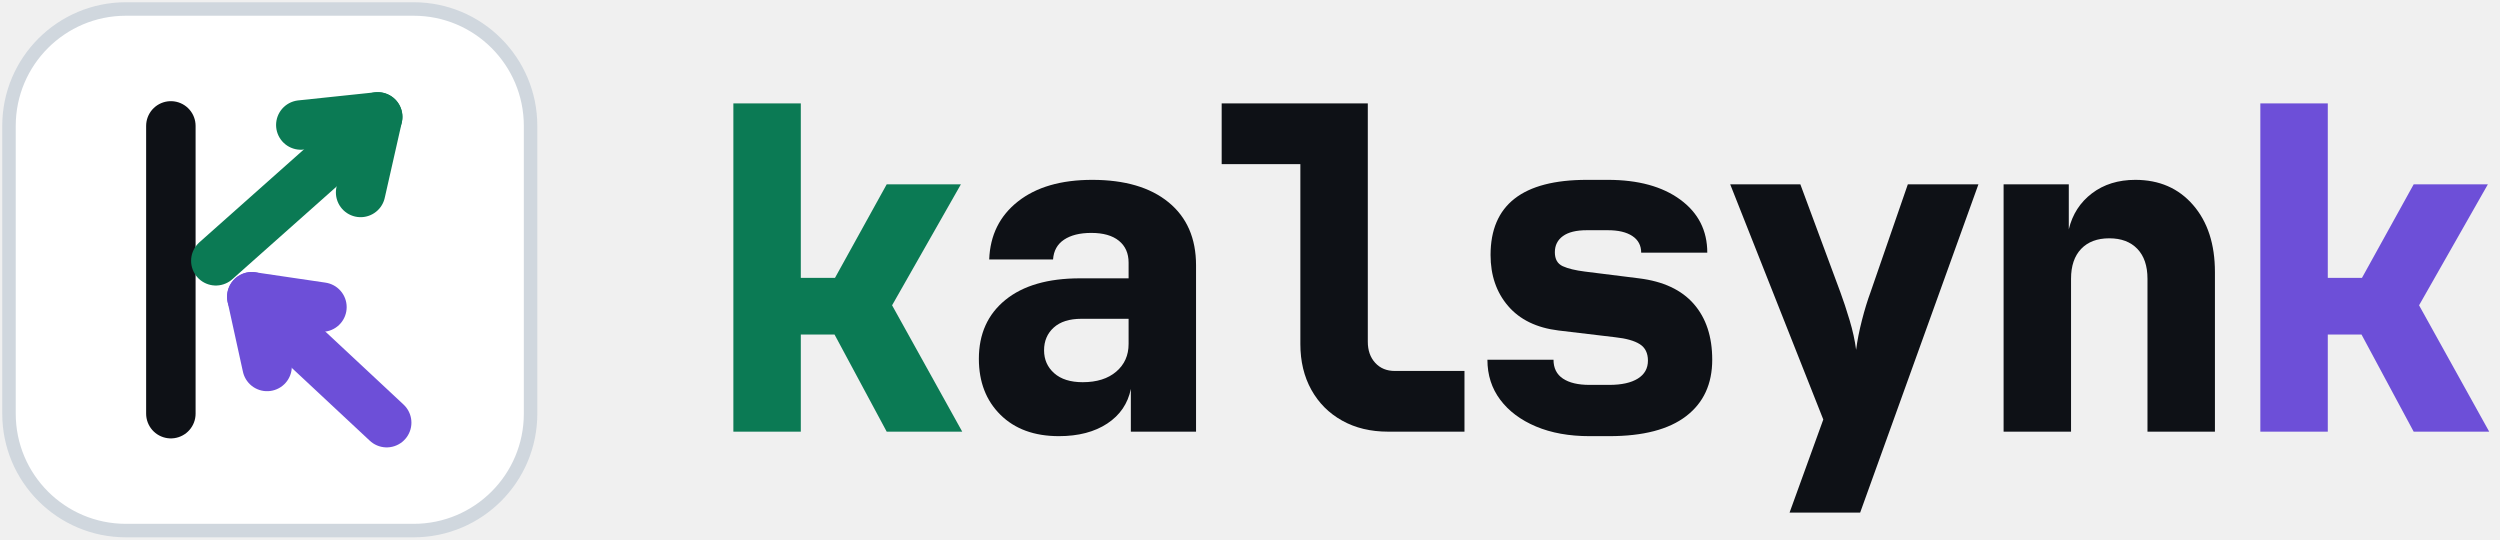
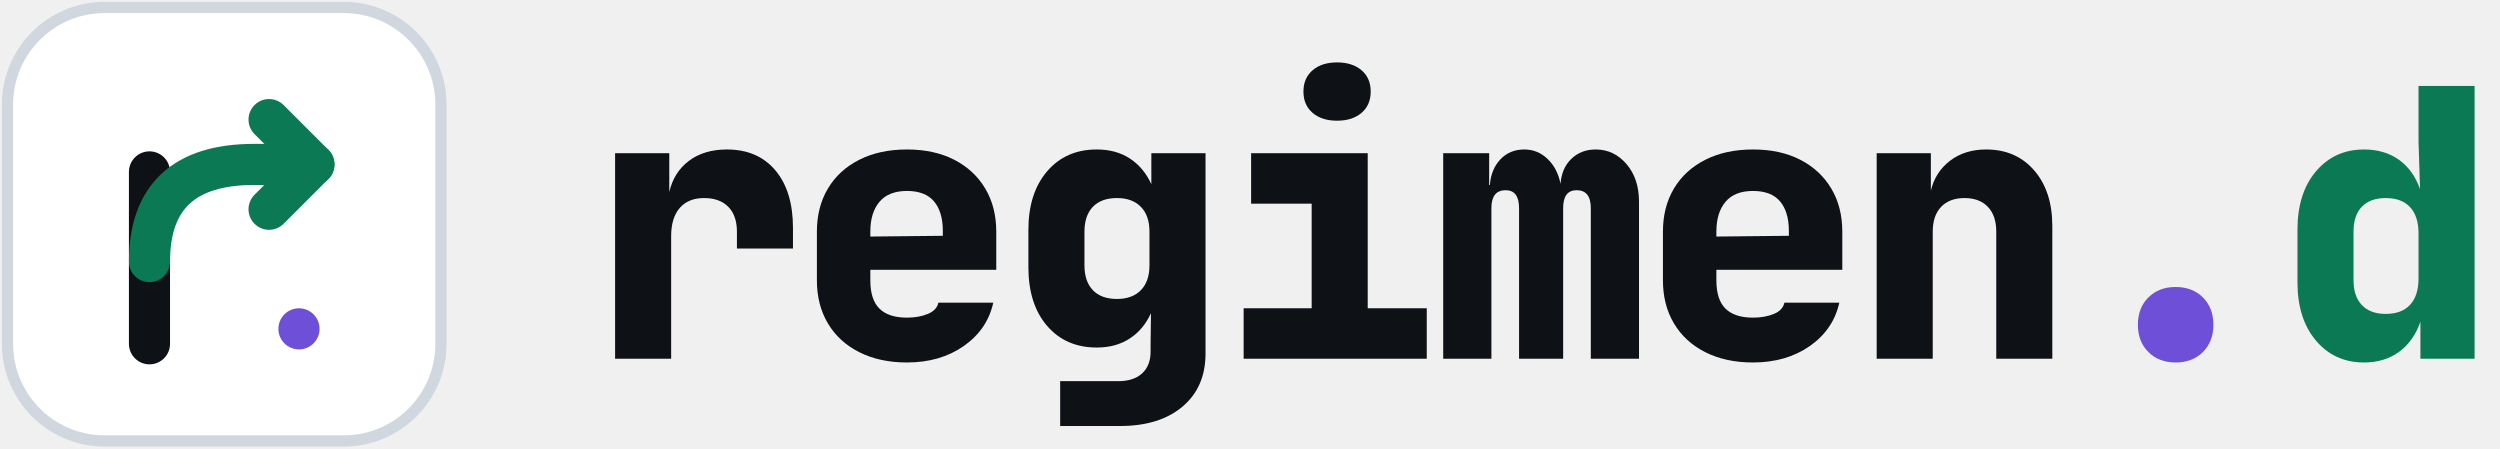
- <svg xmlns="http://www.w3.org/2000/svg" width="556" height="120" viewBox="0 0 556 120">
+ <svg xmlns="http://www.w3.org/2000/svg" width="669" height="120" viewBox="0 0 669 120">
  <rect x="2" y="2" width="116" height="116" rx="26" fill="#FFFFFF" stroke="#D0D7DE" stroke-width="3" />
  <g fill="none" stroke-width="11" stroke-linecap="round" stroke-linejoin="round">
-     <line x1="38" y1="28" x2="38" y2="92" stroke="#0E1116" />
-     <line x1="48" y1="58" x2="84" y2="26" stroke="#0B7A54" />
-     <polyline points="66.9,27.8 84,26 80.2,42.8" stroke="#0B7A54" />
-     <line x1="86" y1="94" x2="56" y2="66" stroke="#6D4FD8" />
-     <polyline points="59.4,81.5 56,66 71.6,68.3" stroke="#6D4FD8" />
+     <line x1="40" y1="46" x2="40" y2="92" stroke="#0E1116" />
+     <path d="M40 70 Q40 44 68 44 L84 44" stroke="#0B7A54" />
+     <polyline points="72,32 84,44 72,56" stroke="#0B7A54" />
+     <line x1="80" y1="88" x2="80.01" y2="88" stroke="#6D4FD8" />
  </g>
  <g transform="translate(156,-6.0)">
-     <path fill="#0B7A54" d="M7.1 102.0V29.0H22.1V67.8H29.7L41.2 47.0H57.7L42.4 73.9L58.0 102.0H41.2L29.6 80.4H22.1V102.0Z" />
-     <path fill="#0E1116" d="M79.5 103.0Q71.3 103.0 66.5 98.25Q61.7 93.5 61.7 85.8Q61.7 77.5 67.6 72.7Q73.5 67.9 84.2 67.9H95.0V64.4Q95.0 61.3 92.85 59.55Q90.7 57.8 86.7 57.8Q82.9 57.8 80.65 59.3Q78.4 60.8 78.2 63.7H64.0Q64.3 55.6 70.4 50.8Q76.5 46.0 86.9 46.0Q97.8 46.0 103.9 51.0Q110.0 56.0 110.0 65.0V102.0H95.5V92.5Q94.5 97.4 90.25 100.2Q86.0 103.0 79.5 103.0ZM84.8 91.0Q89.5 91.0 92.25 88.65Q95.0 86.3 95.0 82.5V76.9H84.5Q80.5 76.9 78.35 78.85Q76.2 80.8 76.2 83.9Q76.2 87.0 78.45 89.0Q80.7 91.0 84.8 91.0Z" />
-     <path fill="#0E1116" d="M152.7 102.0Q146.9 102.0 142.5 99.55Q138.1 97.1 135.65 92.7Q133.2 88.3 133.2 82.5V42.5H115.7V29.0H148.2V82.0Q148.2 84.9 149.85 86.7Q151.5 88.5 154.2 88.5H169.7V102.0Z" />
-     <path fill="#0E1116" d="M197.5 103.0Q190.7 103.0 185.6 100.85Q180.5 98.7 177.65 94.9Q174.8 91.1 174.8 86.0H189.5Q189.5 88.8 191.6 90.2Q193.7 91.6 197.5 91.6H201.9Q206.0 91.6 208.25 90.2Q210.5 88.8 210.5 86.2Q210.5 83.7 208.7 82.55Q206.9 81.4 203.2 81.0L190.6 79.5Q183.3 78.6 179.4 74.05Q175.5 69.5 175.5 62.7Q175.5 46.0 196.9 46.0H201.6Q211.7 46.0 217.7 50.4Q223.7 54.8 223.7 62.2H209.0Q209.0 59.8 207.05 58.5Q205.1 57.2 201.6 57.2H196.9Q193.4 57.2 191.6 58.5Q189.8 59.8 189.8 62.1Q189.8 64.4 191.55 65.2Q193.3 66.0 196.5 66.4L208.5 67.9Q216.6 68.9 220.7 73.6Q224.8 78.3 224.8 86.0Q224.8 94.1 219.0 98.55Q213.2 103.0 201.9 103.0Z" />
-     <path fill="#0E1116" d="M242.0 120.0 249.5 99.3 228.8 47.0H244.4L253.3 71.0Q254.3 73.7 255.35 77.2Q256.4 80.7 256.8 83.8Q257.2 80.7 258.1 77.2Q259.0 73.7 260.0 71.0L268.3 47.0H284.0L257.7 120.0Z" />
-     <path fill="#0E1116" d="M289.6 102.0V47.0H304.1V57.0Q305.3 52.0 309.25 49.0Q313.2 46.0 318.9 46.0Q326.9 46.0 331.75 51.6Q336.6 57.2 336.6 66.5V102.0H321.6V68.0Q321.6 63.7 319.35 61.35Q317.1 59.0 313.1 59.0Q309.1 59.0 306.85 61.35Q304.6 63.7 304.6 68.0V102.0Z" />
-     <path fill="#6D4FD8" d="M346.7 102.0V29.0H361.7V67.8H369.3L380.8 47.0H397.3L382.0 73.9L397.6 102.0H380.8L369.2 80.4H361.7V102.0Z" />
+     <path fill="#0E1116" d="M8.6 102.0V47.0H23.1V57.4Q24.3 52.1 28.35 49.05Q32.4 46.0 38.5 46.0Q46.8 46.0 51.5 51.6Q56.2 57.2 56.2 67.0V72.5H41.2V68.0Q41.2 63.7 38.9 61.35Q36.6 59.0 32.4 59.0Q28.2 59.0 25.9 61.65Q23.6 64.3 23.6 69.2V102.0Z" />
+     <path fill="#0E1116" d="M86.7 103.0Q79.4 103.0 73.95 100.25Q68.5 97.5 65.55 92.55Q62.6 87.6 62.6 81.0V68.0Q62.6 61.4 65.55 56.45Q68.5 51.5 73.95 48.75Q79.4 46.0 86.7 46.0Q94.0 46.0 99.35 48.75Q104.7 51.5 107.65 56.45Q110.6 61.4 110.6 68.0V78.2H76.9V81.0Q76.9 86.2 79.35 88.6Q81.8 91.0 86.7 91.0Q89.9 91.0 92.3 90.0Q94.7 89.0 95.1 87.0H109.8Q108.2 94.2 101.9 98.6Q95.6 103.0 86.7 103.0ZM76.9 68.0V69.3L96.3 69.1V67.8Q96.3 62.7 93.95 59.9Q91.6 57.1 86.7 57.1Q81.8 57.1 79.35 60.0Q76.9 62.9 76.9 68.0Z" />
+     <path fill="#0E1116" d="M127.7 120.0V108.0H143.2Q147.4 108.0 149.65 105.9Q151.9 103.8 151.9 100.1V98.0L152.0 89.8Q150.0 94.2 146.3 96.6Q142.6 99.0 137.5 99.0Q129.2 99.0 124.2 93.2Q119.2 87.4 119.2 77.5V67.5Q119.2 57.7 124.2 51.85Q129.2 46.0 137.5 46.0Q142.7 46.0 146.4 48.45Q150.1 50.9 152.1 55.3V47.0H166.6V100.6Q166.6 109.6 160.45 114.8Q154.3 120.0 143.7 120.0ZM142.9 86.0Q147.0 86.0 149.3 83.65Q151.6 81.3 151.6 77.0V68.0Q151.6 63.7 149.3 61.35Q147.0 59.0 142.9 59.0Q138.7 59.0 136.45 61.35Q134.2 63.7 134.2 68.0V77.0Q134.2 81.3 136.45 83.65Q138.7 86.0 142.9 86.0Z" />
+     <path fill="#0E1116" d="M176.8 102.0V88.5H195.0V60.5H178.8V47.0H210.0V88.5H225.8V102.0ZM201.8 38.3Q197.7 38.3 195.25 36.2Q192.8 34.1 192.8 30.5Q192.8 26.9 195.25 24.8Q197.7 22.7 201.8 22.7Q205.9 22.7 208.35 24.8Q210.8 26.9 210.8 30.5Q210.8 34.1 208.35 36.2Q205.9 38.3 201.8 38.3Z" />
+     <path fill="#0E1116" d="M230.2 102.0V47.0H242.5V55.5H242.7Q243.0 51.3 245.5 48.65Q248.0 46.0 251.9 46.0Q255.5 46.0 258.15 48.55Q260.8 51.1 261.6 55.2Q261.9 51.0 264.5 48.5Q267.1 46.0 271.0 46.0Q275.9 46.0 279.25 49.9Q282.6 53.8 282.6 60.0V102.0H269.7V61.7Q269.7 56.9 265.9 56.9Q262.3 56.9 262.3 61.7V102.0H250.5V61.7Q250.5 56.9 246.9 56.9Q243.1 56.9 243.1 61.7V102.0Z" />
+     <path fill="#0E1116" d="M313.1 103.0Q305.8 103.0 300.35 100.25Q294.9 97.5 291.95 92.55Q289.0 87.6 289.0 81.0V68.0Q289.0 61.4 291.95 56.45Q294.9 51.5 300.35 48.75Q305.8 46.0 313.1 46.0Q320.4 46.0 325.75 48.75Q331.1 51.5 334.05 56.45Q337.0 61.4 337.0 68.0V78.2H303.3V81.0Q303.3 86.2 305.75 88.6Q308.2 91.0 313.1 91.0Q316.3 91.0 318.7 90.0Q321.1 89.0 321.5 87.0H336.2Q334.6 94.2 328.3 98.6Q322.0 103.0 313.1 103.0ZM303.3 68.0V69.3L322.7 69.1V67.8Q322.7 62.7 320.35 59.9Q318.0 57.1 313.1 57.1Q308.2 57.1 305.75 60.0Q303.3 62.9 303.3 68.0Z" />
+     <path fill="#0E1116" d="M346.2 102.0V47.0H360.7V57.0Q361.9 52.0 365.85 49.0Q369.8 46.0 375.5 46.0Q383.5 46.0 388.35 51.6Q393.2 57.2 393.2 66.5V102.0H378.2V68.0Q378.2 63.7 375.95 61.35Q373.7 59.0 369.7 59.0Q365.7 59.0 363.45 61.35Q361.2 63.7 361.2 68.0V102.0Z" />
+     <path fill="#6D4FD8" d="M426.2 103.0Q421.7 103.0 418.9 100.2Q416.1 97.4 416.1 92.9Q416.1 88.4 418.9 85.6Q421.7 82.8 426.2 82.8Q430.7 82.8 433.5 85.6Q436.3 88.4 436.3 92.9Q436.3 97.4 433.5 100.2Q430.7 103.0 426.2 103.0Z" />
+     <path fill="#0B7A54" d="M476.6 103.0Q468.7 103.0 463.75 97.15Q458.8 91.3 458.8 81.5V67.5Q458.8 57.7 463.75 51.85Q468.7 46.0 476.6 46.0Q482.1 46.0 485.95 48.75Q489.8 51.5 491.6 56.6L491.2 44.0V29.0H506.2V102.0H491.7V92.1Q489.9 97.3 486 100.15Q482.1 103.0 476.6 103.0ZM482.4 90.0Q486.7 90.0 488.95 87.55Q491.2 85.1 491.2 80.5V68.5Q491.2 63.9 488.95 61.45Q486.7 59.0 482.4 59.0Q478.3 59.0 476.05 61.3Q473.8 63.6 473.8 68.0V81.0Q473.8 85.3 476.05 87.65Q478.3 90.0 482.4 90.0Z" />
  </g>
</svg>
